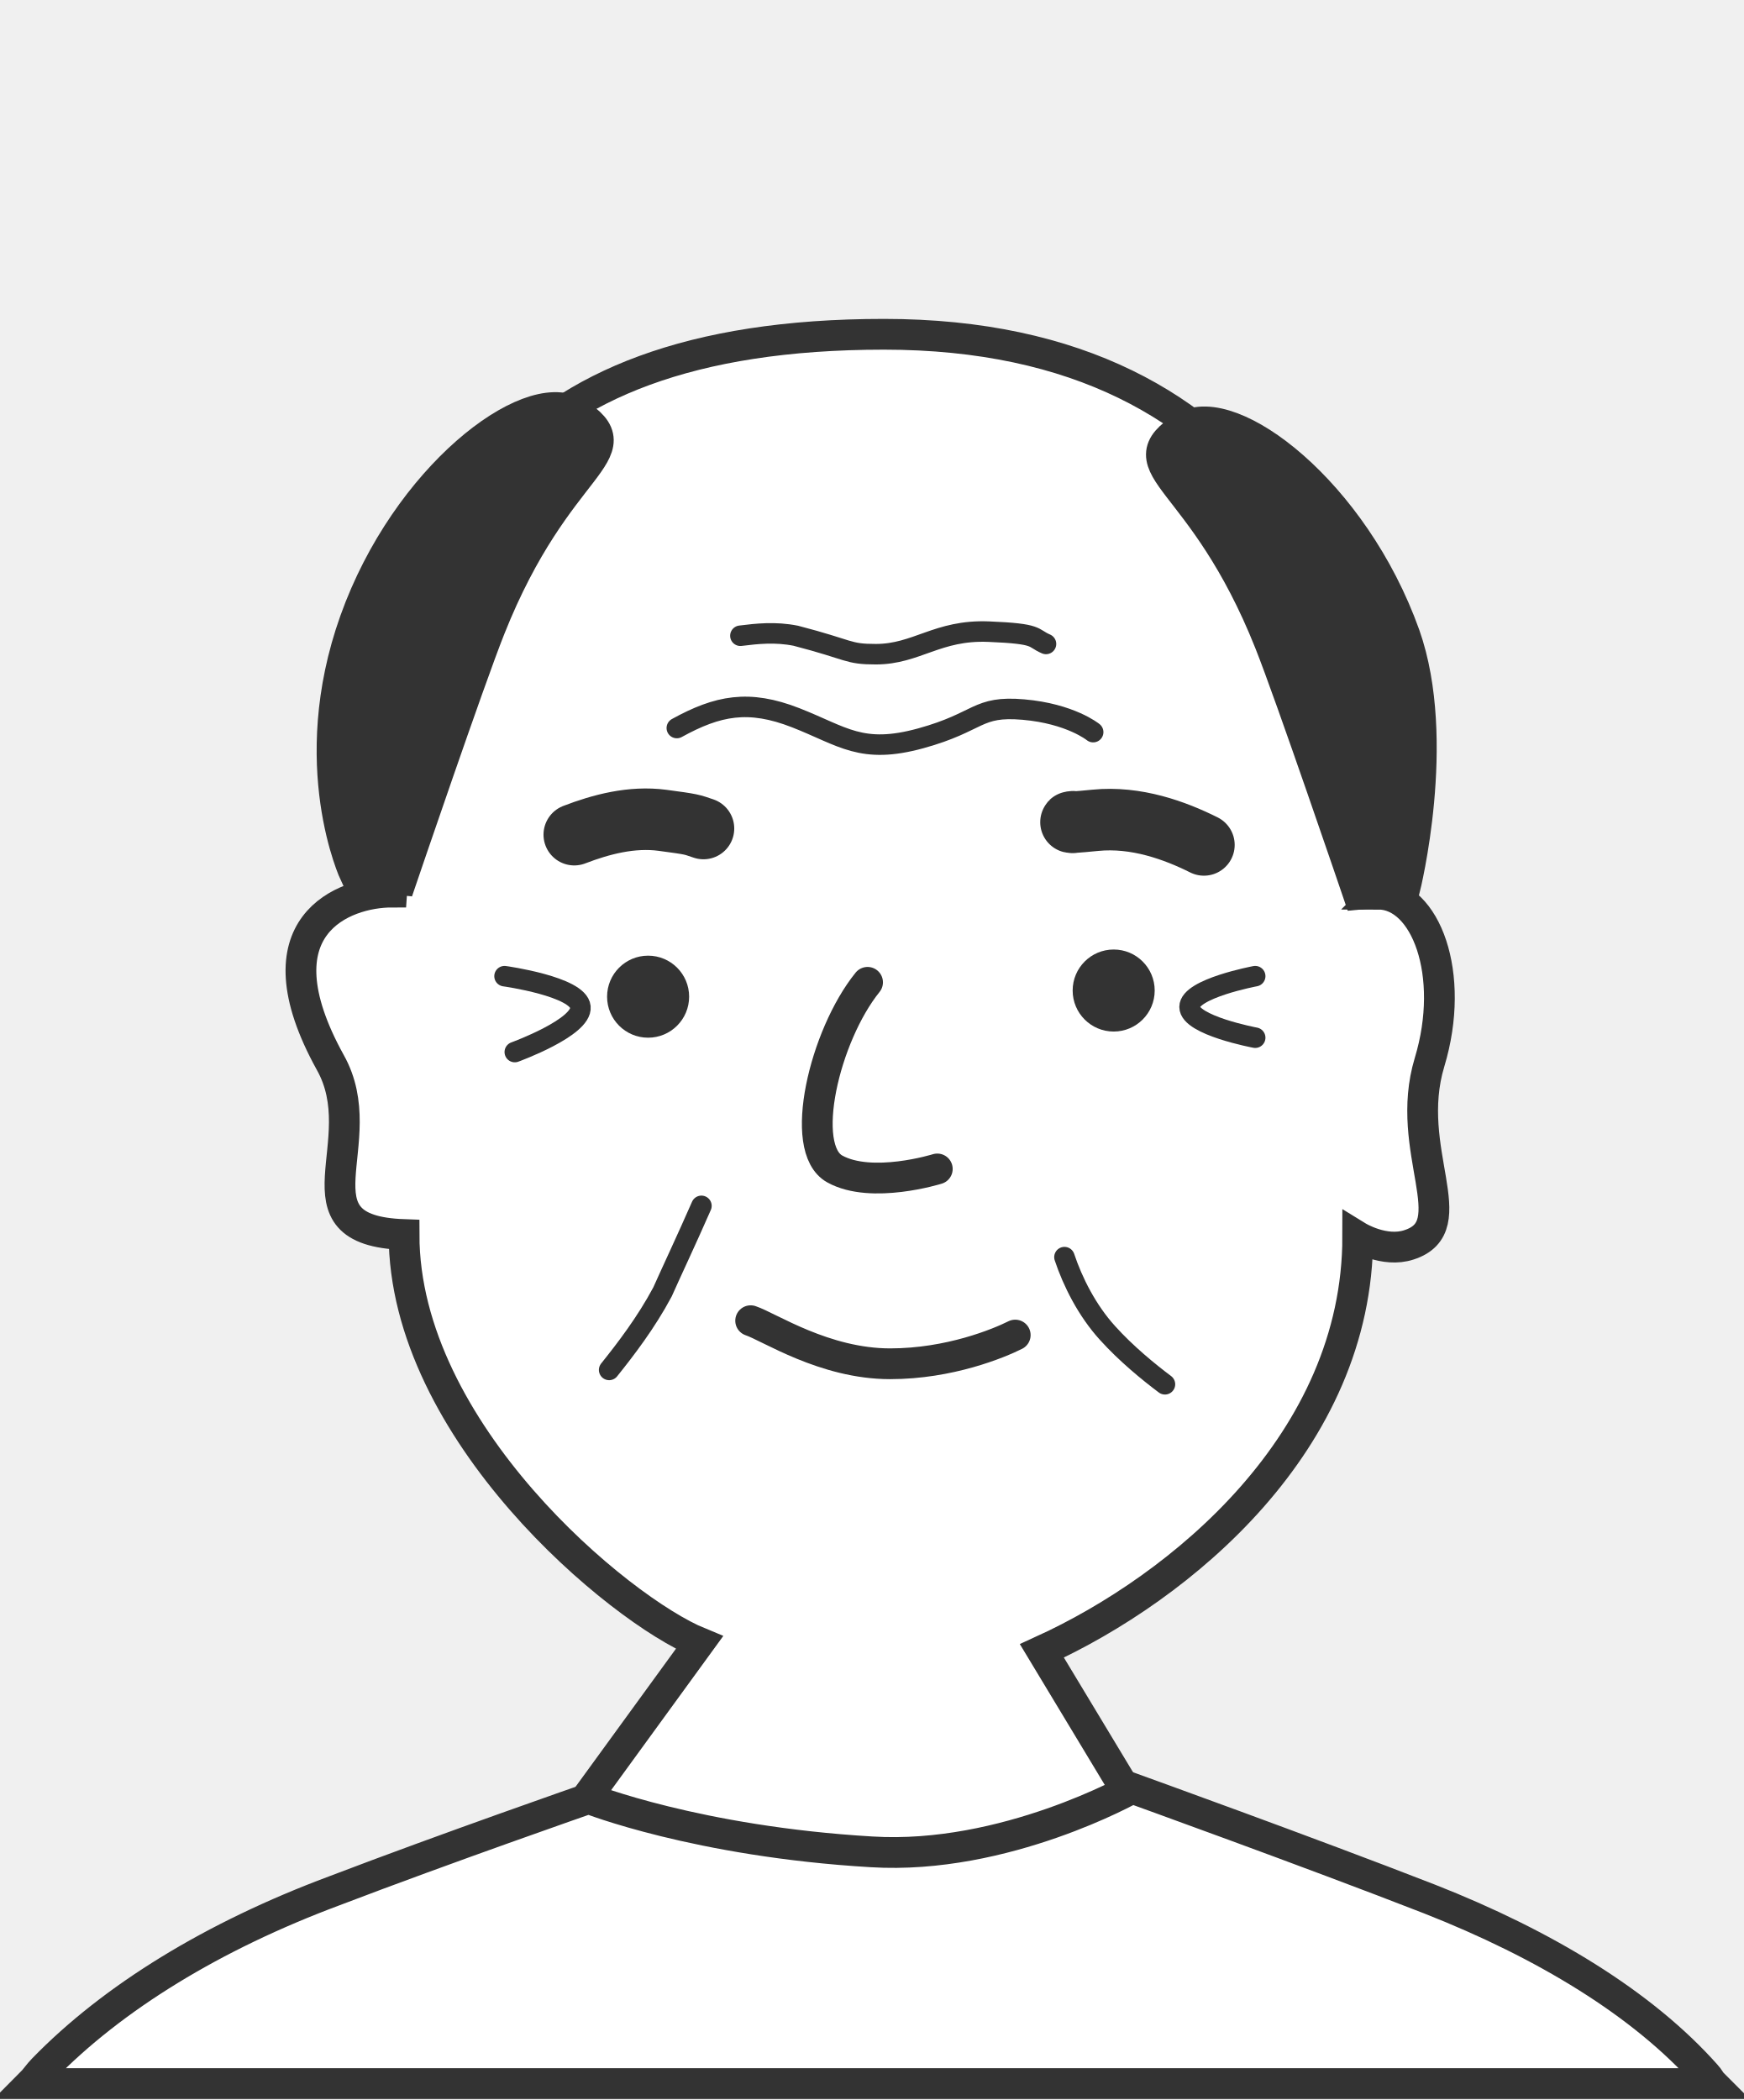
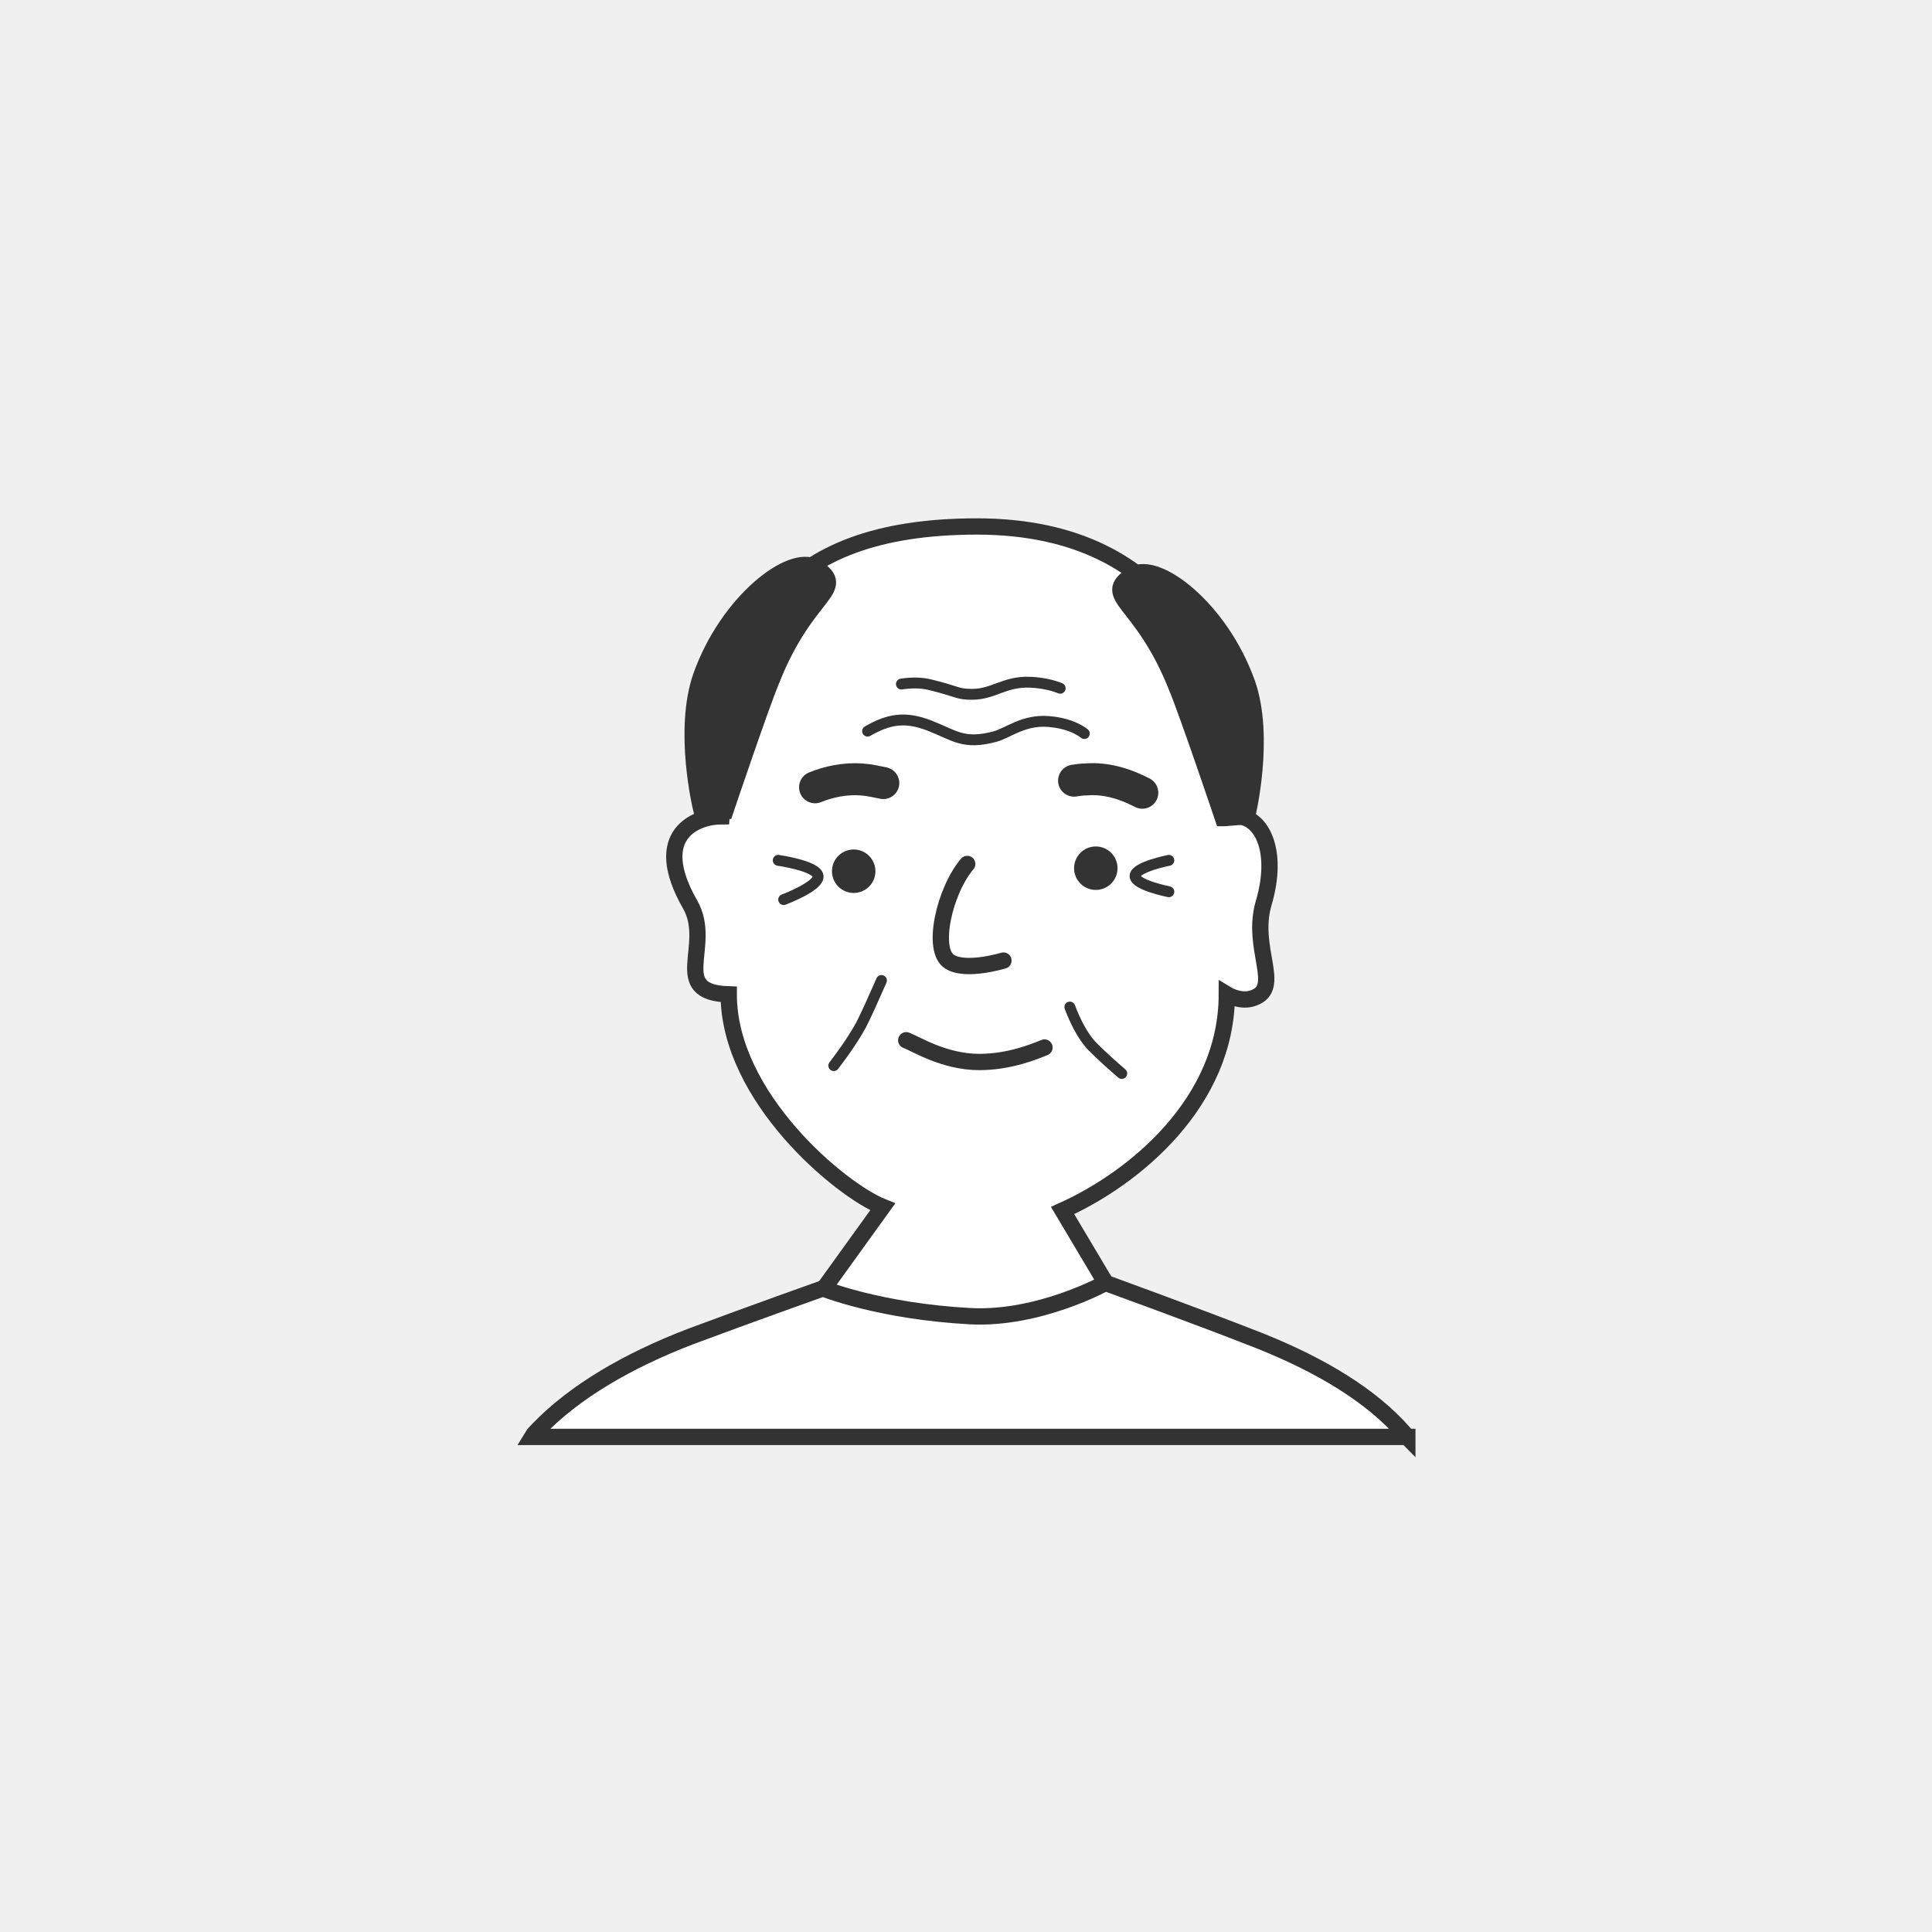
- <svg xmlns="http://www.w3.org/2000/svg" id="Mensch_schwarz_x2F_weiß" version="1.1" viewBox="0 0 85 102.4">
-   <g>
-     <path d="M67.4,43.4c0-12.8-5.4-27.1-24.3-27.1s-23.7,10-23.7,22.9l-.3,4.3c-2.3,0-6.7,1.6-3,8.3,2.2,3.9-2.1,8.2,3.6,8.4,0,9.6,10.5,18.3,14.4,19.9l-5.6,7.7s3.8,6.7,14.1,7.1c9.5.4,12.3-7.6,12.3-7.6l-4.1-6.8c6.8-3.1,15.4-10.2,15.4-20.2,0,0,1.3.8,2.5.4,2.8-.9-.3-4.6,1-8.9s-.2-8.2-2.5-8.2Z" fill="#fff" stroke="#333" stroke-miterlimit="10" stroke-width="1.5" />
+ <svg xmlns="http://www.w3.org/2000/svg" version="1.1" viewBox="0 0 320 320">
+   <g id="Hg_transparent_mit_abspeichern_fuer_Positionierung">
+     <circle cx="160" cy="160" r="154.3" fill="#78e5f5" opacity="0" />
+   </g>
+   <g id="mensch_s_x2F_w">
    <g>
-       <path d="M83.5,101.6c-.1-.1-.2-.3-.3-.4-3.1-3.5-7.9-6.4-13.5-8.6-5.9-2.3-14.5-5.4-14.5-5.4,0,0-6.2,3.5-12.7,3.1-8.5-.5-13.8-2.6-13.8-2.6,0,0-6.9,2.4-12.4,4.5-5.9,2.2-10.8,5.2-14.2,8.7-.2.2-.4.5-.6.7h82Z" fill="#fff" stroke="#333" stroke-miterlimit="10" stroke-width="1.5" />
-       <path d="M42.3,47.9c-2.1,2.6-3.4,8.1-1.6,9.1s5,0,5,0" fill="none" stroke="#333" stroke-linecap="round" stroke-miterlimit="10" stroke-width="1.5" />
-       <path d="M58.7,41.2c-1.4-.7-3.3-1.4-5.3-1.2s-.8,0-1.1.1" fill="none" stroke="#333" stroke-linecap="round" stroke-miterlimit="10" stroke-width="3" />
-       <path d="M28,40.7c1.3-.5,2.8-.9,4.3-.7s1.4.2,2,.4" fill="none" stroke="#333" stroke-linecap="round" stroke-miterlimit="10" stroke-width="3" />
-       <circle cx="31.6" cy="48.6" r="2" fill="#333" />
-       <circle cx="54.3" cy="48.3" r="2" fill="#333" />
+       <g>
+         <path d="M204.7,135.2c0-22.7-9.6-48-42.9-48s-41.8,17.8-41.8,40.4l-.5,7.6c-4.1,0-11.9,2.9-5.2,14.6,3.9,6.8-3.7,14.6,6.4,14.9,0,17,18.5,32.4,25.5,35.2l-9.8,13.6s6.7,11.8,25,12.6c16.8.8,21.8-13.5,21.8-13.5l-7.2-12.1c12-5.4,27.2-18,27.2-35.8,0,0,2.3,1.4,4.4.6,4.9-1.7-.5-8.2,1.7-15.7,2.6-8.8-.4-14.4-4.5-14.4Z" fill="#fff" stroke="#333" stroke-miterlimit="10" stroke-width="2.7" />
+         <g>
+           <path d="M233.1,238.1c-.2-.2-.4-.5-.5-.7-5.5-6.3-13.9-11.3-23.9-15.3-10.4-4.1-25.6-9.6-25.6-9.6,0,0-11,6.1-22.4,5.5-15-.8-24.4-4.6-24.4-4.6,0,0-12.1,4.3-22,8-10.4,4-19.1,9.1-25.1,15.3-.4.4-.8.8-1.1,1.3h145Z" fill="#fff" stroke="#333" stroke-miterlimit="10" stroke-width="2.7" />
+           <path d="M160.2,143.1c-3.8,4.5-6,14.3-2.9,16.2,2.7,1.7,8.9-.2,8.9-.2" fill="none" stroke="#333" stroke-linecap="round" stroke-miterlimit="10" stroke-width="2.7" />
+           <path d="M189.2,131.3c-2.5-1.3-5.8-2.5-9.3-2.2-.7,0-1.4.1-2,.2" fill="none" stroke="#333" stroke-linecap="round" stroke-miterlimit="10" stroke-width="5.3" />
+           <path d="M135,130.4c2.2-.9,4.9-1.5,7.7-1.3,1.4.1,2.6.4,3.6.6" fill="none" stroke="#333" stroke-linecap="round" stroke-miterlimit="10" stroke-width="5.3" />
+           <circle cx="141.4" cy="144.3" r="3.6" fill="#333" />
+           <circle cx="181.5" cy="143.8" r="3.6" fill="#333" />
+         </g>
+         <path d="M150.1,172.3c1.6.6,6.3,3.6,12.1,3.6,5.1,0,9.3-1.8,10.8-2.4" fill="none" stroke="#333" stroke-linecap="round" stroke-miterlimit="10" stroke-width="2.7" />
+         <path d="M177.2,166.8c.8,2.1,2,4.7,3.7,6.5,1.7,1.7,3.5,3.3,4.9,4.5" fill="none" stroke="#333" stroke-linecap="round" stroke-miterlimit="10" stroke-width="1.8" />
+         <path d="M146,162.4c-1.2,2.7-2.6,5.9-3.4,7.4-1.5,2.7-3.2,5-4.5,6.7" fill="none" stroke="#333" stroke-linecap="round" stroke-miterlimit="10" stroke-width="1.8" />
+         <path d="M120,134.1s5.8-17.2,7.6-21.5c5.8-14.7,12.8-15,7.4-18.4-3.8-2.4-14.3,5.5-18.7,17.9-3.1,8.9,0,21.7,0,21.7l3.6.3Z" fill="#333" stroke="#333" stroke-miterlimit="10" stroke-width="3.1" />
+         <path d="M202.7,135.3s-5.8-17.2-7.6-21.5c-5.8-14.7-12.8-15-7.4-18.4,3.8-2.4,14.3,5.5,18.7,17.9,3.1,8.9,0,21.7,0,21.7l-3.6.3Z" fill="#333" stroke="#333" stroke-miterlimit="10" stroke-width="3.1" />
+       </g>
+       <path d="M193.6,142.5s-5.6,1.1-5.6,2.6,5.6,2.6,5.6,2.6" fill="none" stroke="#333" stroke-linecap="round" stroke-miterlimit="10" stroke-width="1.8" />
+       <path d="M128.9,142.5s6.4.9,6.6,2.6-5.7,3.9-5.7,3.9" fill="none" stroke="#333" stroke-linecap="round" stroke-miterlimit="10" stroke-width="1.8" />
+       <path d="M143.7,121.1c3.5-2,6.2-2.5,10.3-.9s5.6,3.2,10.8,1.8c2.2-.6,4.7-2.8,8.8-2.5s6,2,6,2" fill="#fff" stroke="#333" stroke-linecap="round" stroke-miterlimit="10" stroke-width="1.8" />
+       <path d="M149.3,113.3c1.3-.2,3.1-.3,4.7.1,4.9,1.2,4.5,1.6,7,1.6,3.6,0,5.4-2.2,9.7-2,2,.1,3.7.5,4.9,1" fill="#fff" stroke="#333" stroke-linecap="round" stroke-miterlimit="10" stroke-width="1.8" />
    </g>
-     <path d="M36.6,64.4c.9.3,3.6,2.1,6.8,2.1,2.9,0,5.3-1,6.1-1.4" fill="none" stroke="#333" stroke-linecap="round" stroke-miterlimit="10" stroke-width="1.5" />
-     <path d="M51.9,61.3c.4,1.2,1.1,2.6,2.1,3.7.9,1,2,1.9,2.8,2.5" fill="none" stroke="#333" stroke-linecap="round" stroke-miterlimit="10" />
-     <path d="M34.2,58.8c-.7,1.6-1.5,3.3-1.9,4.2-.8,1.5-1.8,2.8-2.6,3.8" fill="none" stroke="#333" stroke-linecap="round" stroke-miterlimit="10" />
-     <path d="M19.5,42.8s3.3-9.7,4.3-12.2c3.3-8.3,7.2-8.5,4.2-10.4-2.2-1.3-8.1,3.1-10.6,10.1s0,12.3,0,12.3l2.1.2Z" fill="#333" stroke="#333" stroke-miterlimit="10" stroke-width="1.7" />
-     <path d="M66.3,43.5s-3.3-9.7-4.3-12.2c-3.3-8.3-7.2-8.5-4.2-10.4,2.2-1.3,8.1,3.1,10.6,10.1,1.8,5.1,0,12.3,0,12.3l-2.1.2Z" fill="#333" stroke="#333" stroke-miterlimit="10" stroke-width="1.7" />
  </g>
-   <path d="M61.2,47.6s-3.2.6-3.2,1.5,3.2,1.5,3.2,1.5" fill="none" stroke="#333" stroke-linecap="round" stroke-miterlimit="10" />
-   <path d="M24.6,47.6s3.6.5,3.7,1.5-3.2,2.2-3.2,2.2" fill="none" stroke="#333" stroke-linecap="round" stroke-miterlimit="10" />
-   <path d="M33,35.5c2-1.1,3.5-1.4,5.8-.5s3.2,1.8,6.1,1,2.7-1.6,5-1.4,3.4,1.1,3.4,1.1" fill="#fff" stroke="#333" stroke-linecap="round" stroke-miterlimit="10" />
-   <path d="M36.1,31c.8-.1,1.7-.2,2.7,0,2.7.7,2.5.9,3.9.9,2,0,3-1.2,5.5-1.1s2.1.3,2.8.6" fill="#fff" stroke="#333" stroke-linecap="round" stroke-miterlimit="10" />
</svg>
